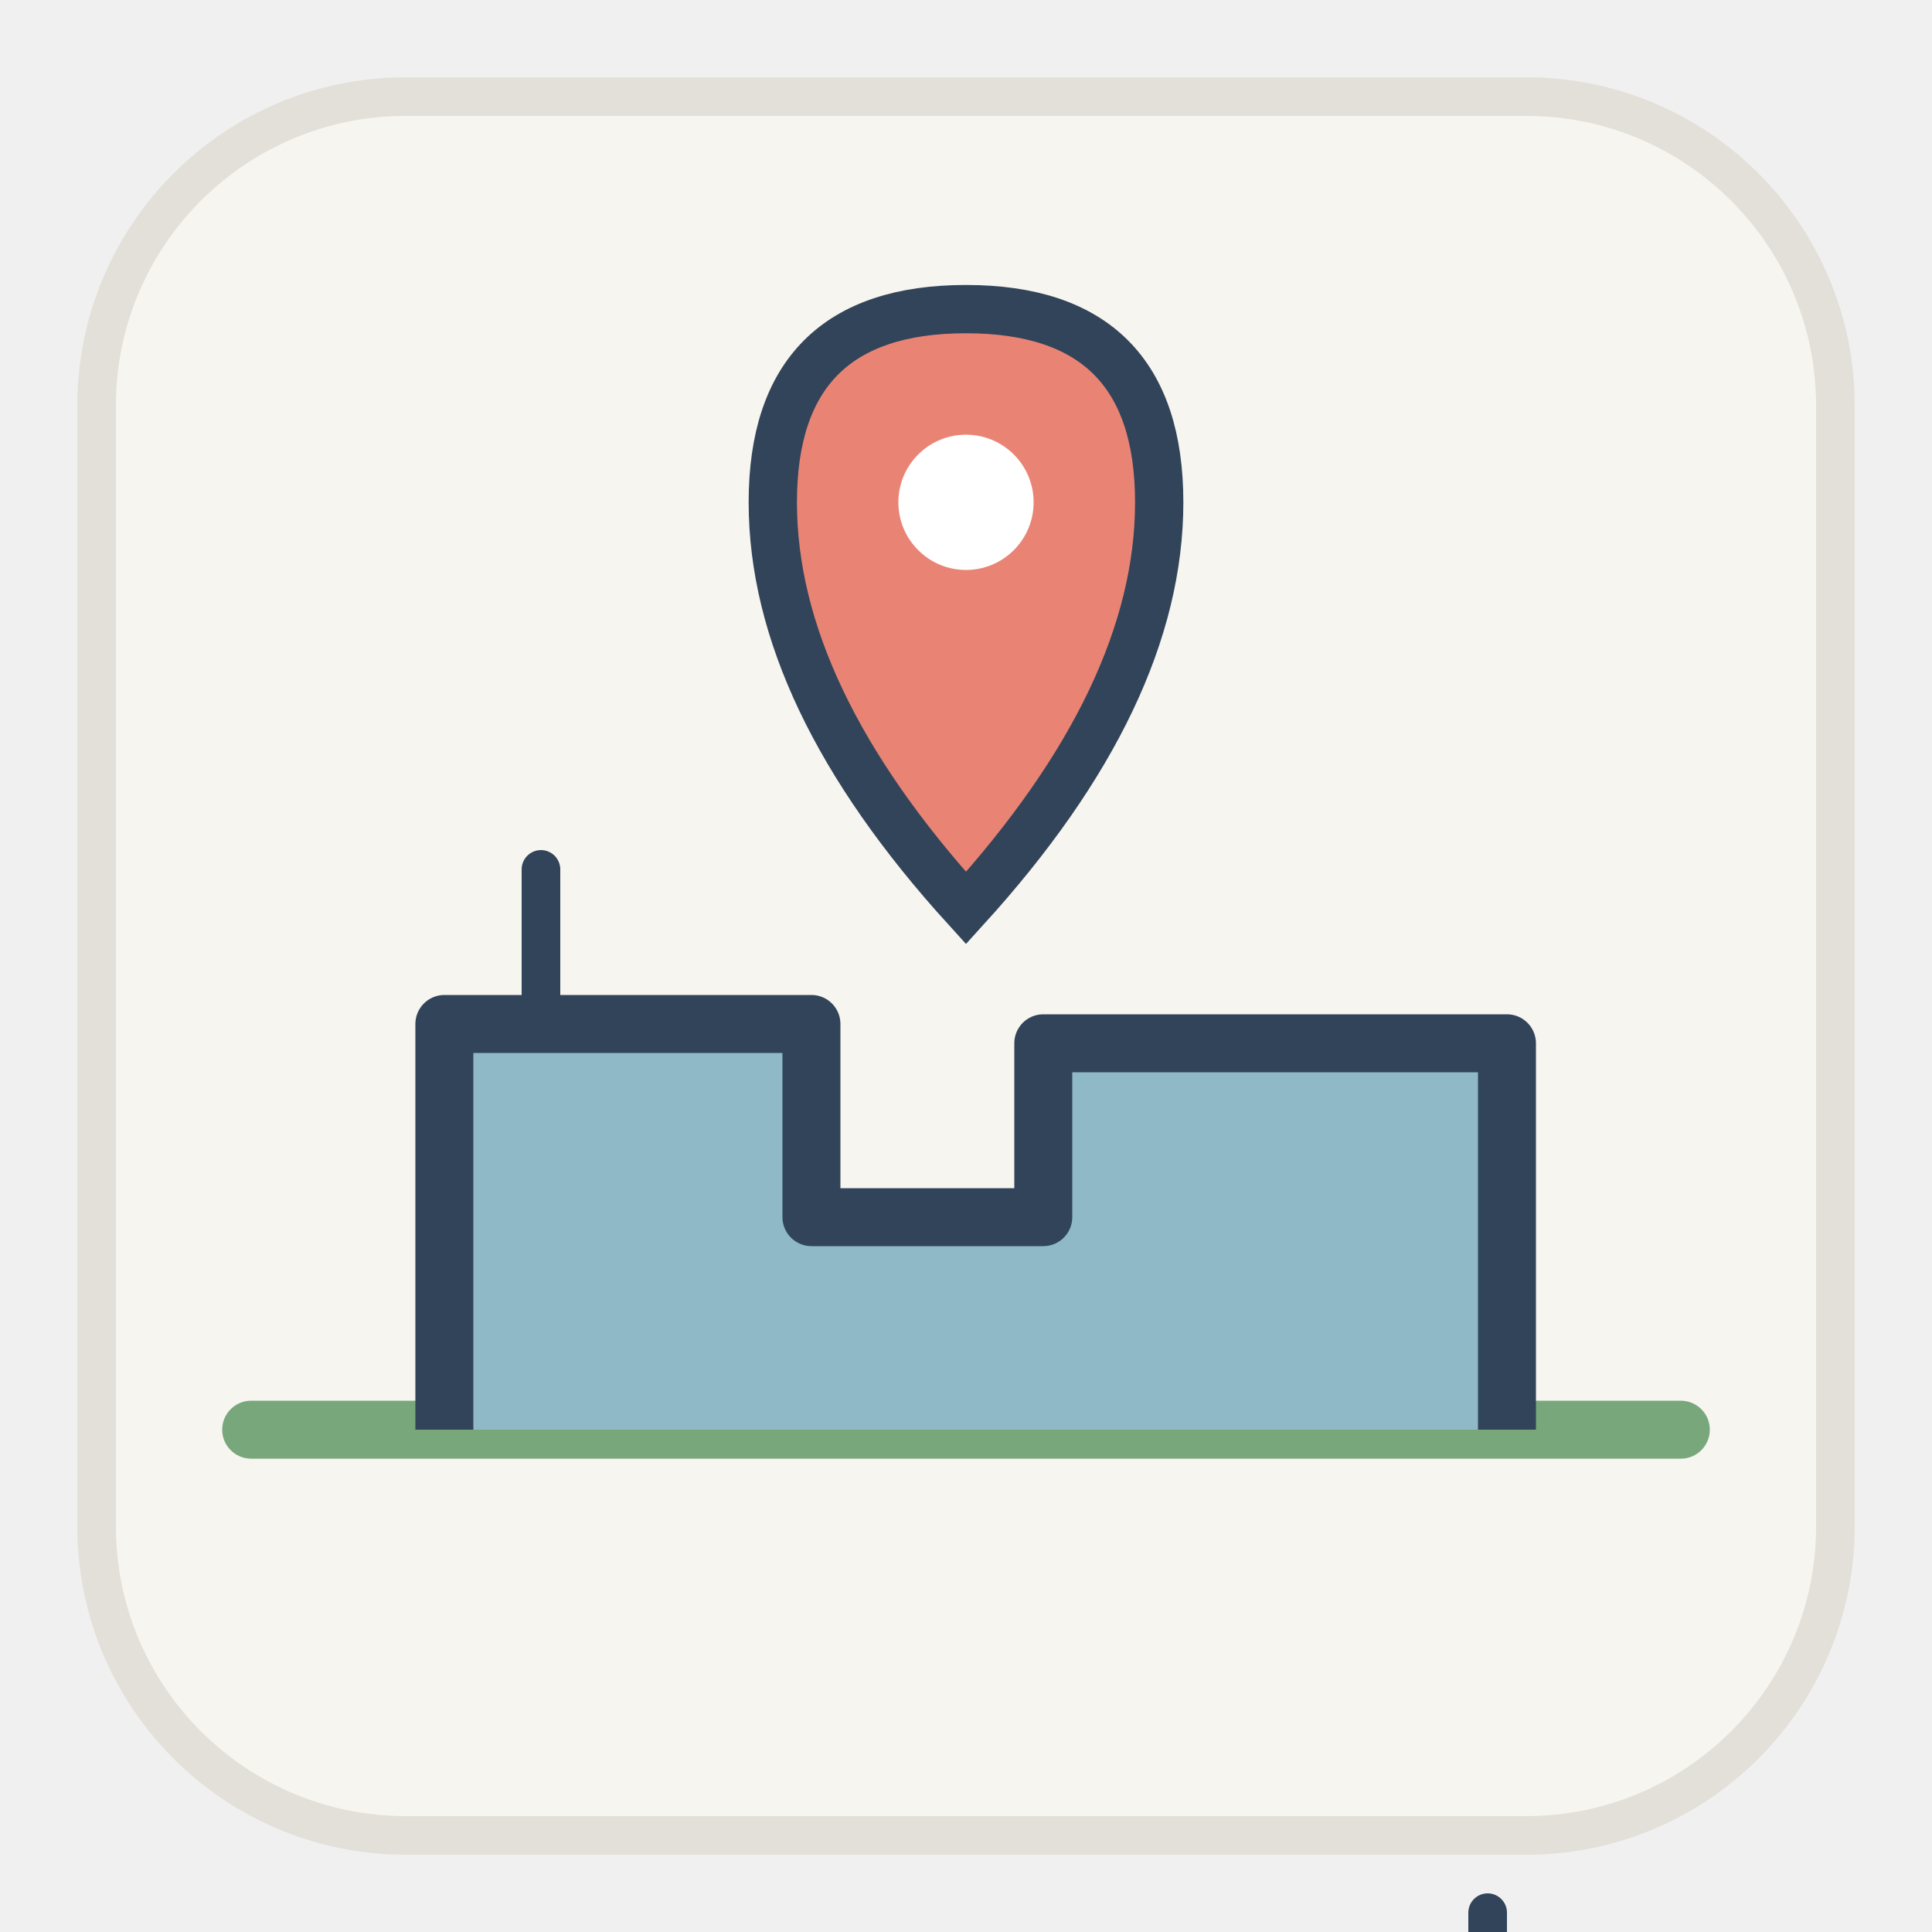
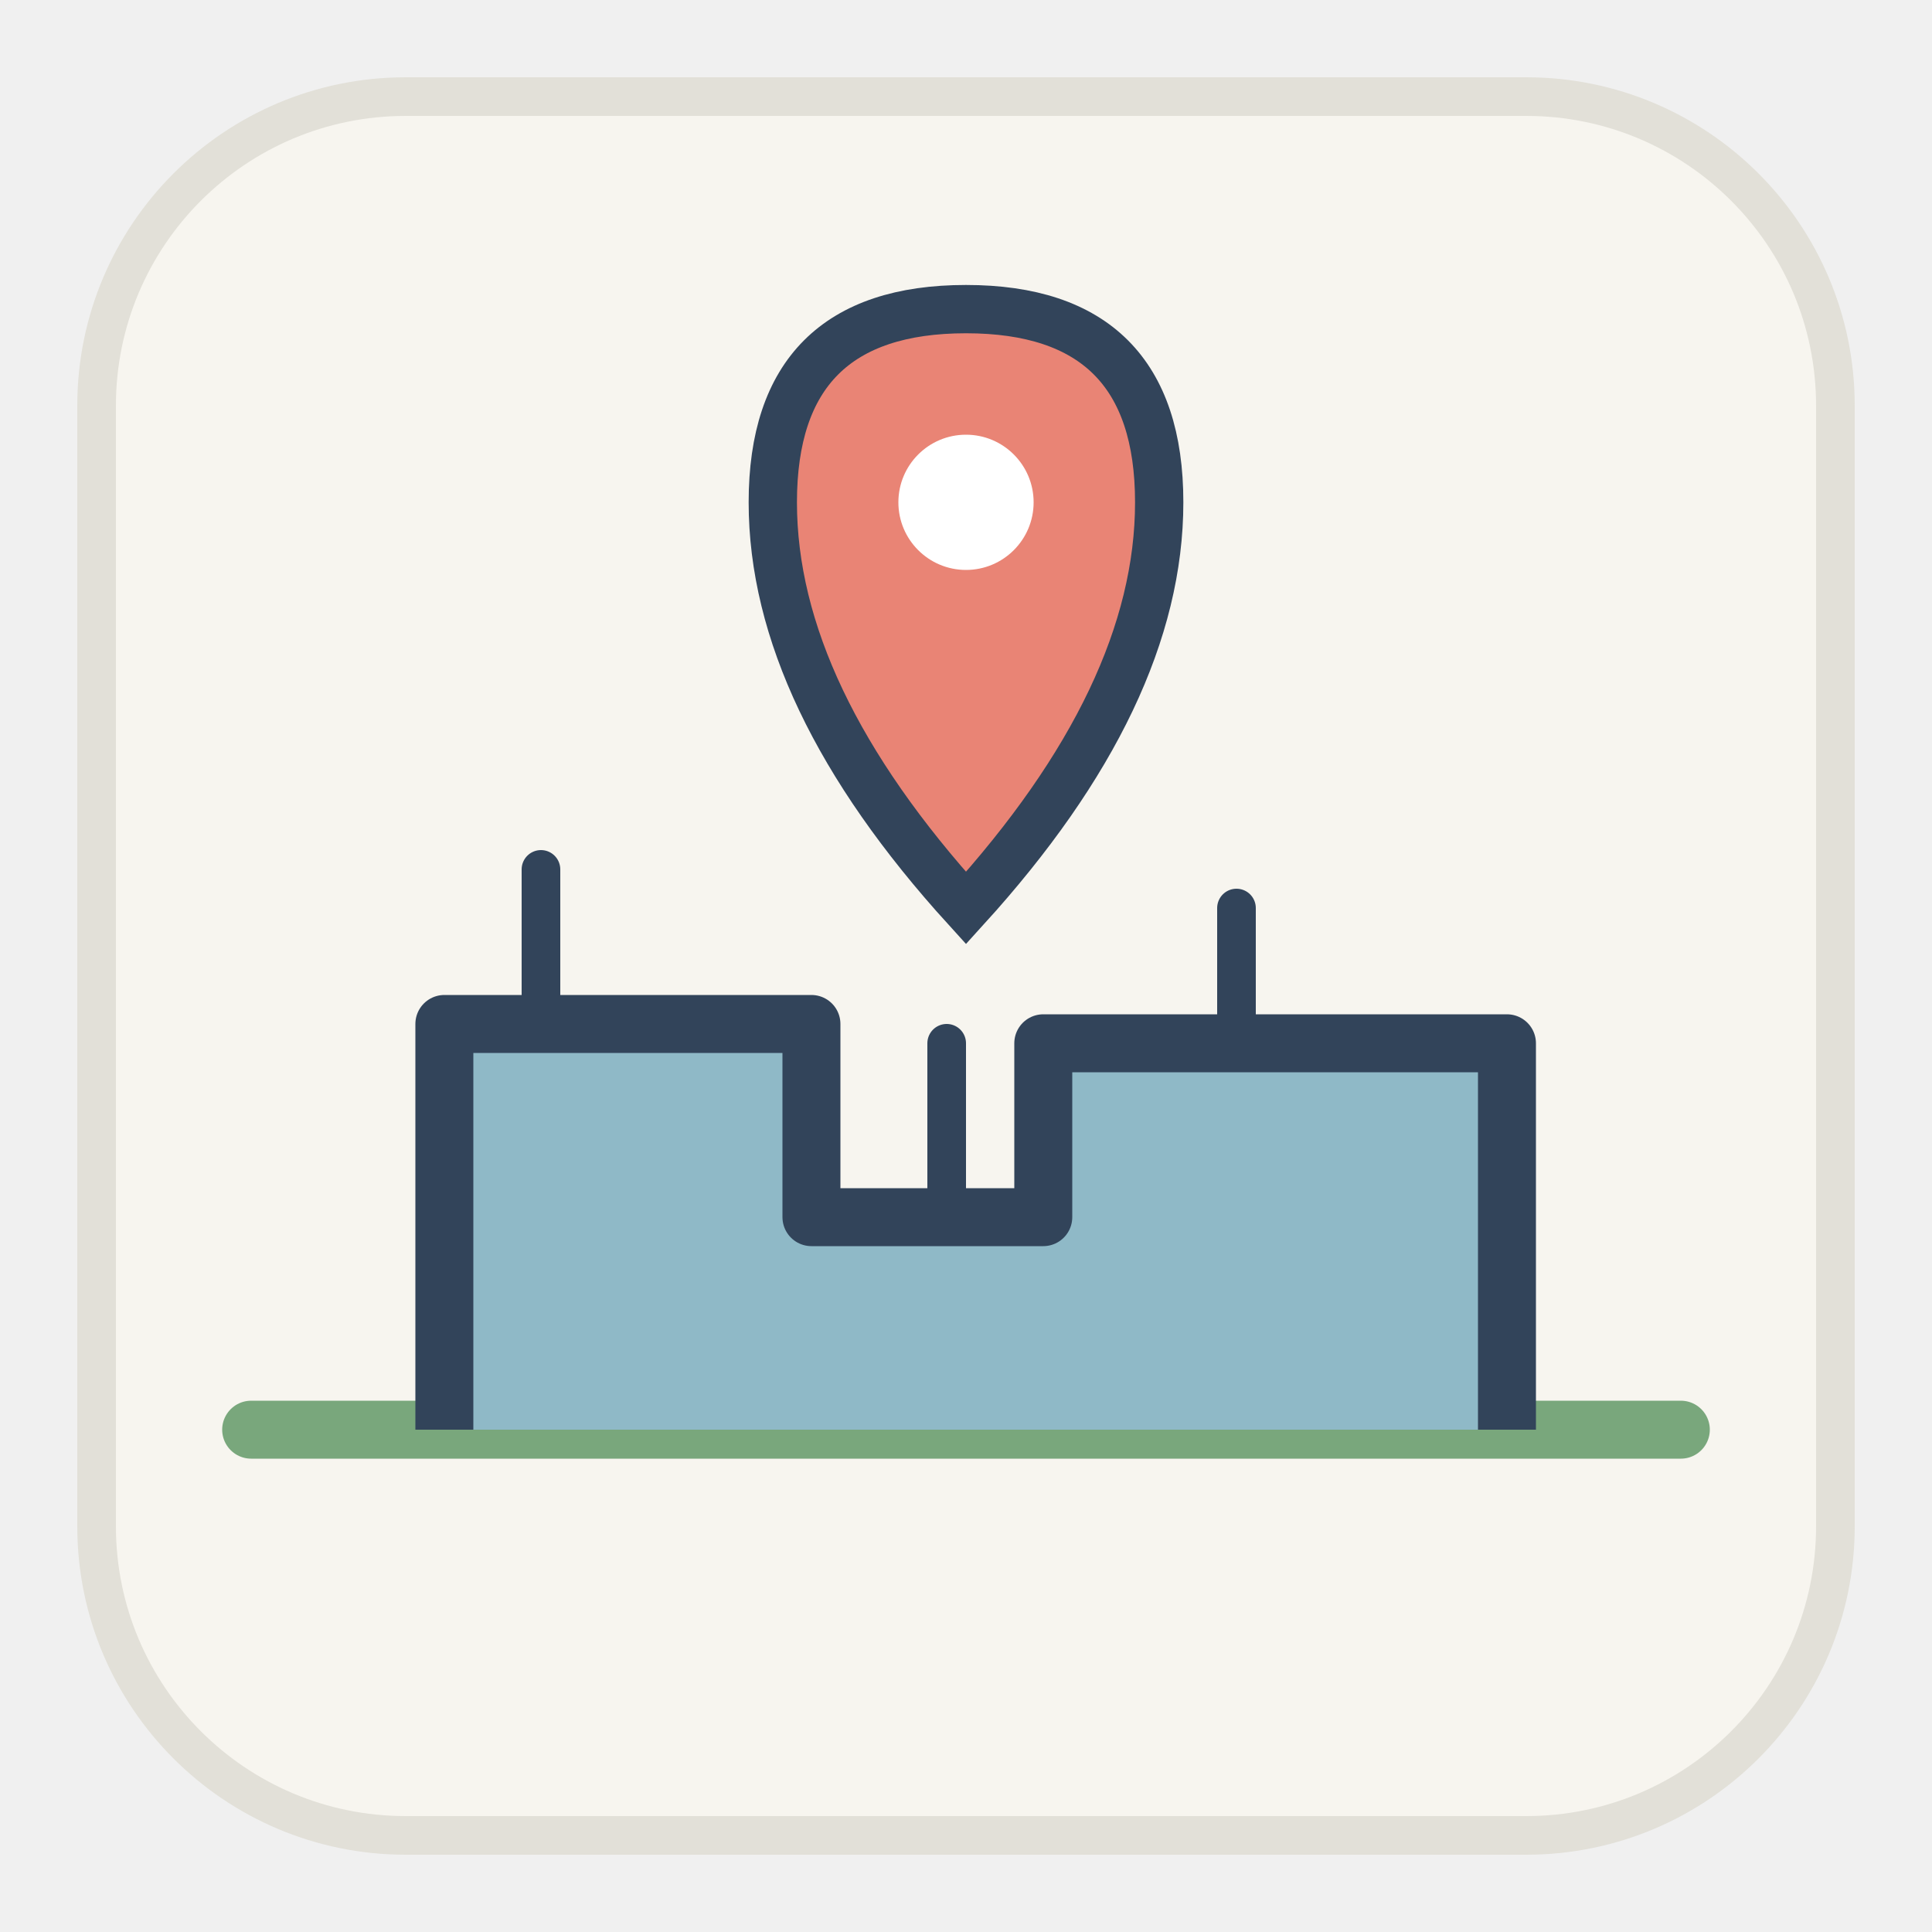
<svg xmlns="http://www.w3.org/2000/svg" viewBox="0 0 100 100">
  <rect x="5" y="5" width="90" height="90" rx="16" fill="#F7F5EF" stroke="#E2E0D8" stroke-width="2" />
  <path d="M13 74h74" stroke="#79A77C" stroke-width="3" stroke-linecap="round" />
  <path d="M23 74V53h19v10h12V54h24v20" fill="#8FB9C7" stroke="#32445A" stroke-width="3" stroke-linejoin="round" />
-   <path d="M28 52v-7m49 62v-8m64 53v-6" stroke="#32445A" stroke-width="2" stroke-linecap="round" />
+   <path d="M28 52v-7M49 62v-8M64 53v-6" stroke="#32445A" stroke-width="2" stroke-linecap="round" />
  <path d="M50 16q10 0 10 10 0 10-10 21-10-11-10-21 0-10 10-10z" fill="#E98475" stroke="#32445A" stroke-width="2.5" />
  <circle cx="50" cy="26" r="3.5" fill="#FFF" />
</svg>
